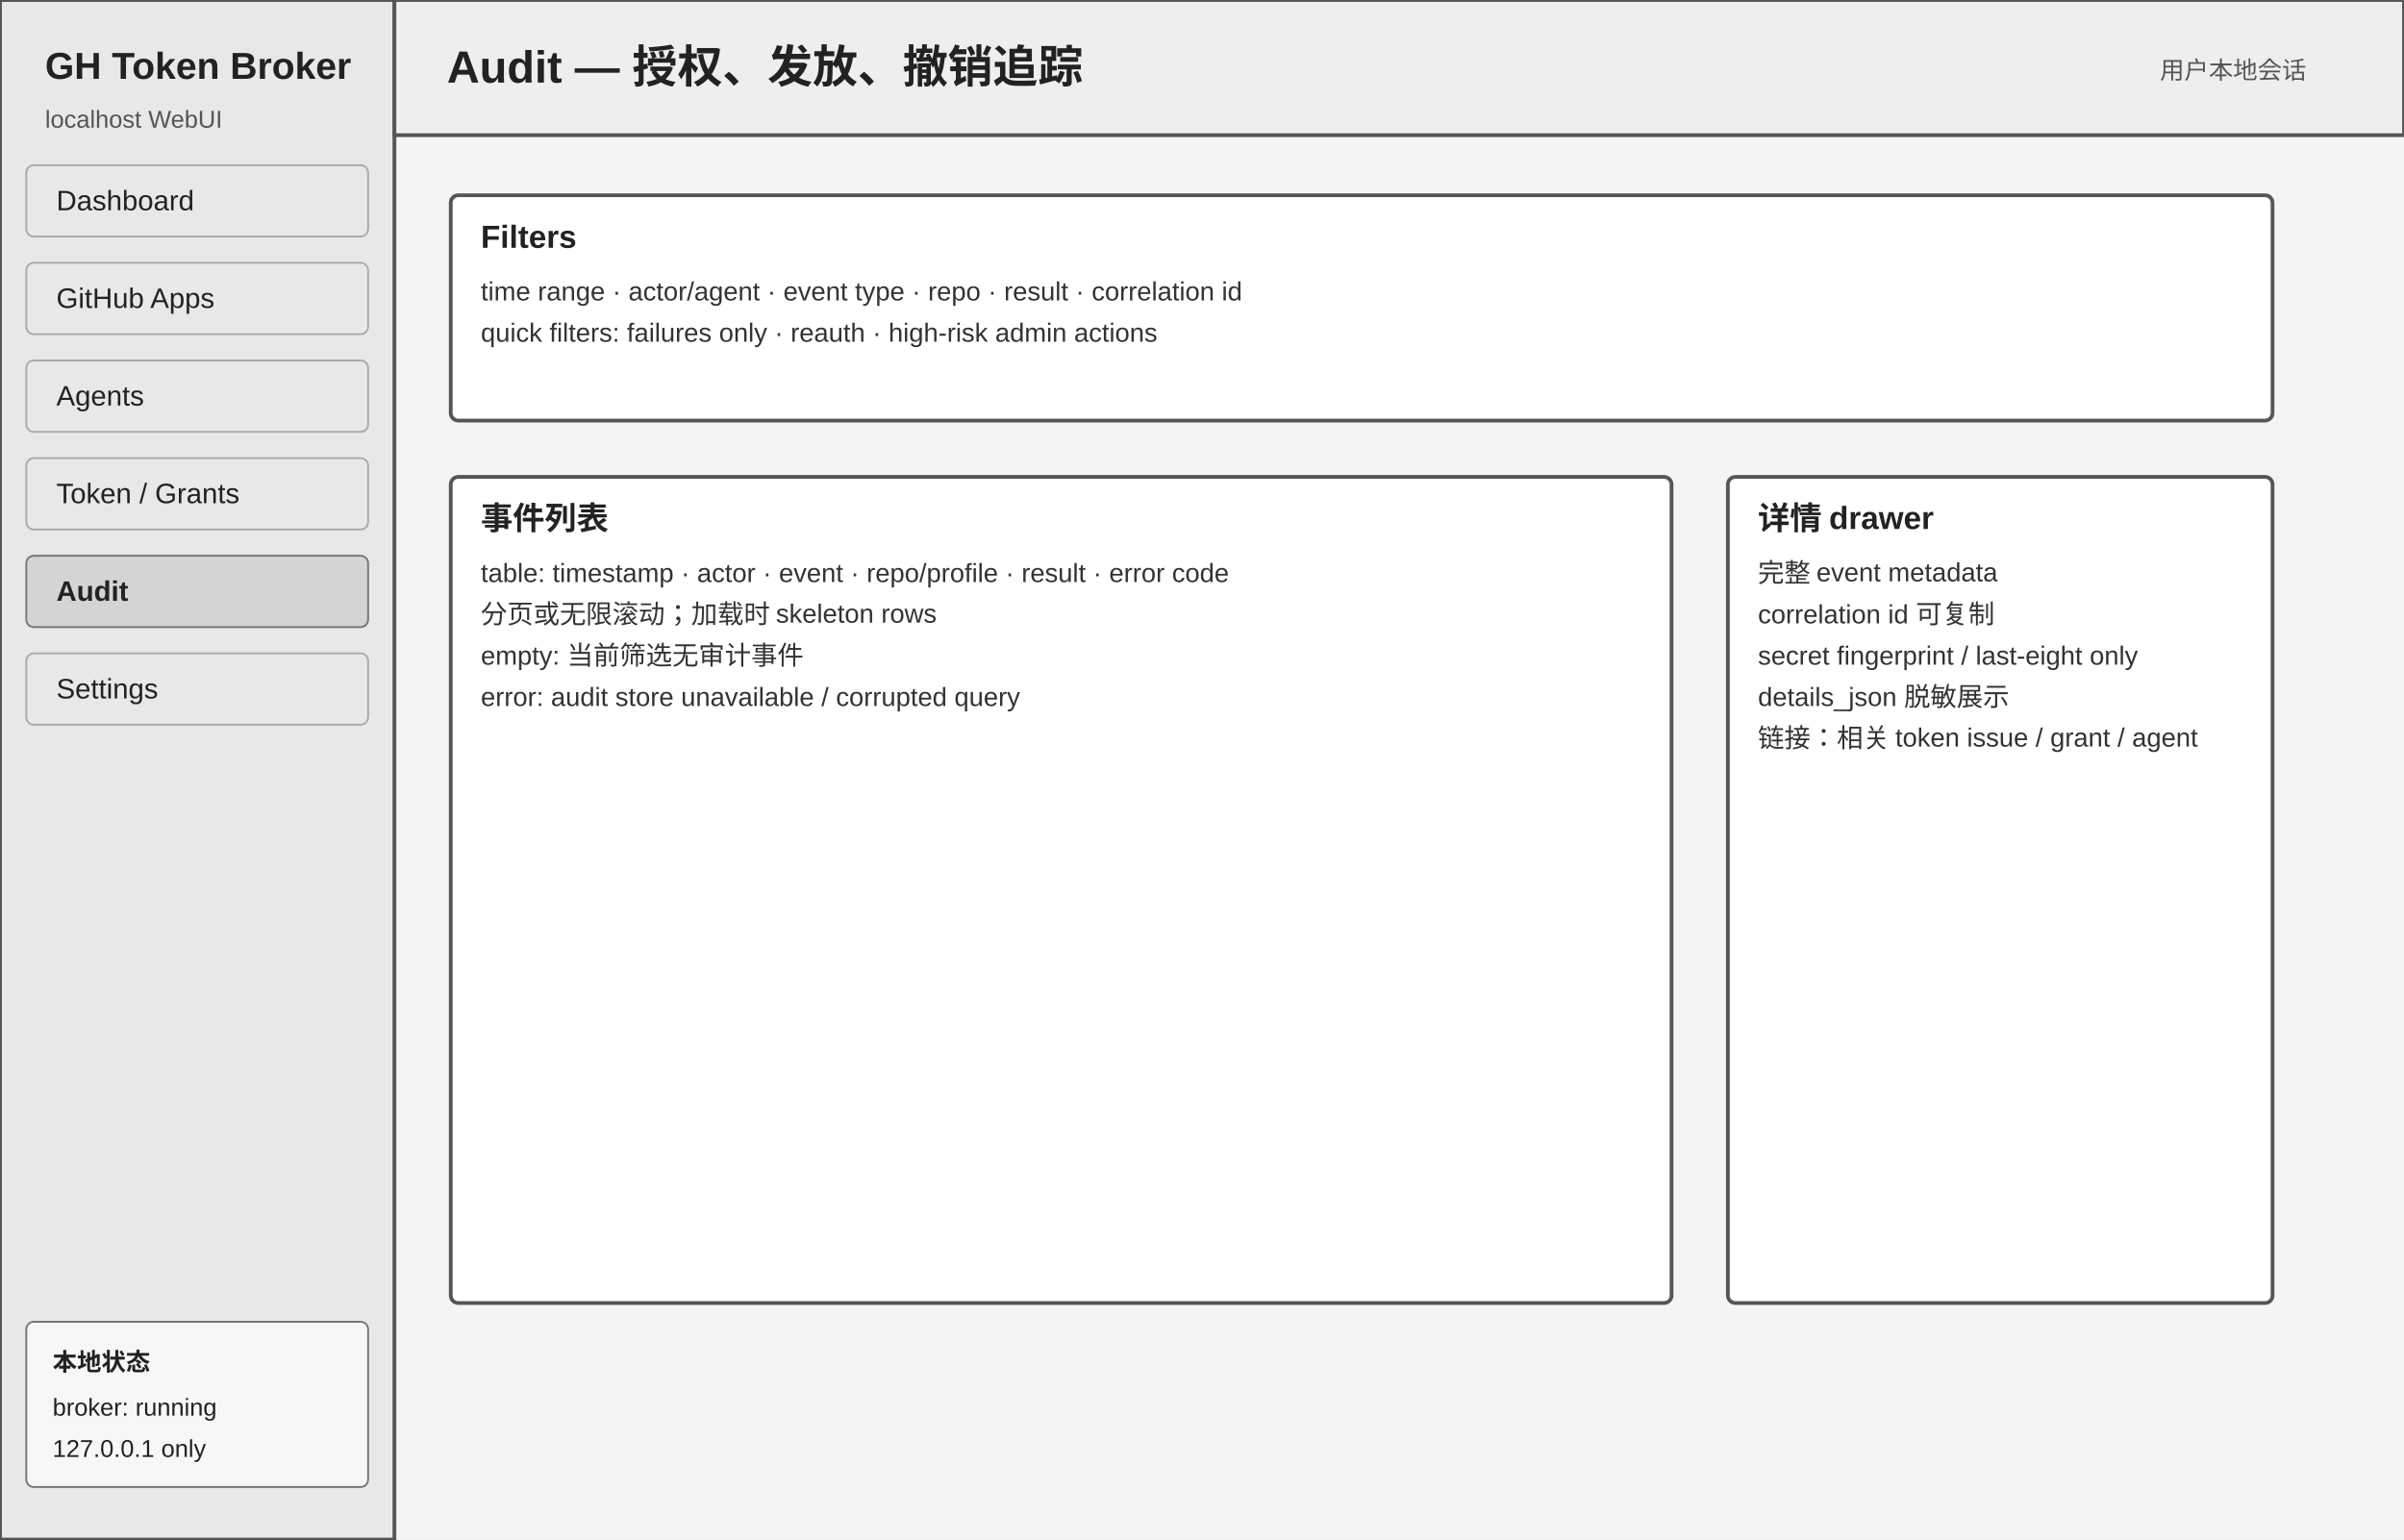
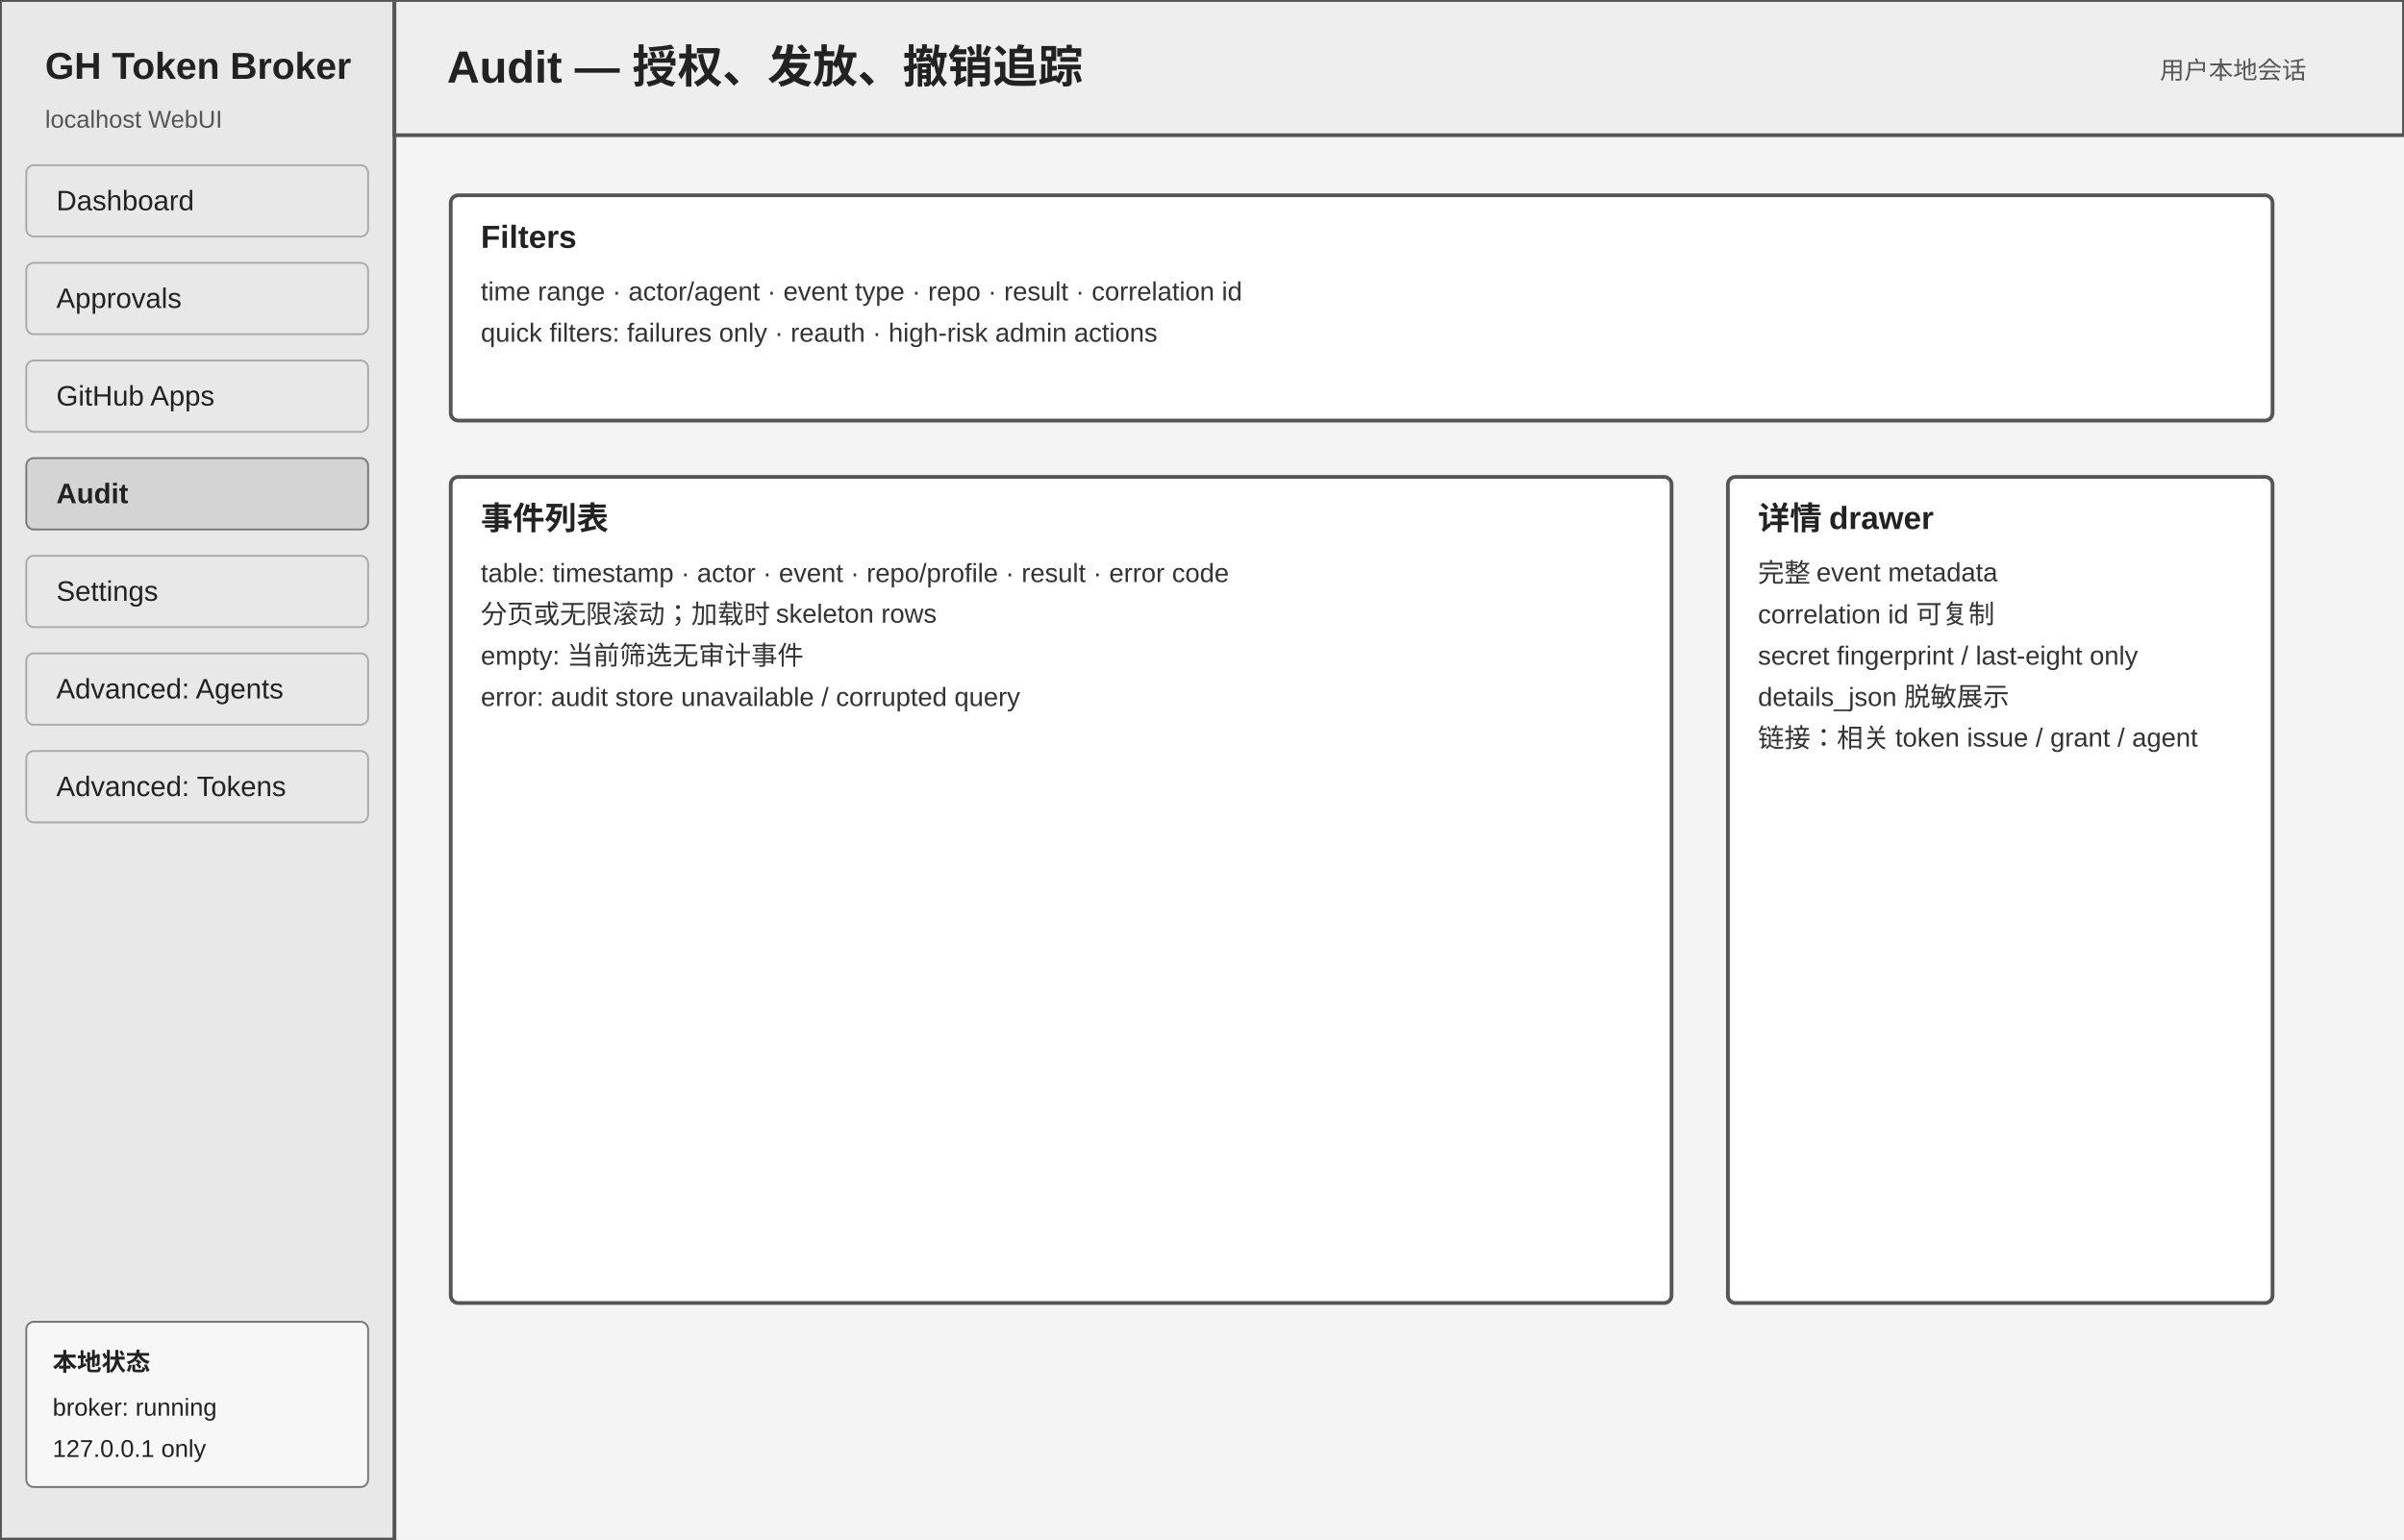
<svg xmlns="http://www.w3.org/2000/svg" width="1280" height="820" viewBox="0 0 1280 820">
  <rect width="100%" height="100%" fill="#f4f4f4" />
  <rect x="0" y="0" width="210" height="820" rx="0" fill="#e8e8e8" stroke="#555" stroke-width="2" />
  <text x="24" y="42" font-family="Microsoft YaHei, Segoe UI, Arial, sans-serif" font-size="20" font-weight="700" fill="#222" text-anchor="start">GH Token Broker</text>
  <text x="24" y="68" font-family="Microsoft YaHei, Segoe UI, Arial, sans-serif" font-size="13" font-weight="400" fill="#555" text-anchor="start">localhost WebUI</text>
  <rect x="14" y="88" width="182" height="38" rx="4" fill="#e8e8e8" stroke="#aaa" stroke-width="1" />
  <text x="30" y="112" font-family="Microsoft YaHei, Segoe UI, Arial, sans-serif" font-size="15" font-weight="400" fill="#222" text-anchor="start">Dashboard</text>
  <rect x="14" y="140" width="182" height="38" rx="4" fill="#e8e8e8" stroke="#aaa" stroke-width="1" />
-   <text x="30" y="164" font-family="Microsoft YaHei, Segoe UI, Arial, sans-serif" font-size="15" font-weight="400" fill="#222" text-anchor="start">GitHub Apps</text>
+   <text x="30" y="164" font-family="Microsoft YaHei, Segoe UI, Arial, sans-serif" font-size="15" font-weight="400" fill="#222" text-anchor="start">Approvals</text>
  <rect x="14" y="192" width="182" height="38" rx="4" fill="#e8e8e8" stroke="#aaa" stroke-width="1" />
-   <text x="30" y="216" font-family="Microsoft YaHei, Segoe UI, Arial, sans-serif" font-size="15" font-weight="400" fill="#222" text-anchor="start">Agents</text>
-   <rect x="14" y="244" width="182" height="38" rx="4" fill="#e8e8e8" stroke="#aaa" stroke-width="1" />
-   <text x="30" y="268" font-family="Microsoft YaHei, Segoe UI, Arial, sans-serif" font-size="15" font-weight="400" fill="#222" text-anchor="start">Token / Grants</text>
-   <rect x="14" y="296" width="182" height="38" rx="4" fill="#d4d4d4" stroke="#777" stroke-width="1" />
-   <text x="30" y="320" font-family="Microsoft YaHei, Segoe UI, Arial, sans-serif" font-size="15" font-weight="700" fill="#222" text-anchor="start">Audit</text>
+   <text x="30" y="216" font-family="Microsoft YaHei, Segoe UI, Arial, sans-serif" font-size="15" font-weight="400" fill="#222" text-anchor="start">GitHub Apps</text>
+   <rect x="14" y="244" width="182" height="38" rx="4" fill="#d4d4d4" stroke="#777" stroke-width="1" />
+   <text x="30" y="268" font-family="Microsoft YaHei, Segoe UI, Arial, sans-serif" font-size="15" font-weight="700" fill="#222" text-anchor="start">Audit</text>
+   <rect x="14" y="296" width="182" height="38" rx="4" fill="#e8e8e8" stroke="#aaa" stroke-width="1" />
+   <text x="30" y="320" font-family="Microsoft YaHei, Segoe UI, Arial, sans-serif" font-size="15" font-weight="400" fill="#222" text-anchor="start">Settings</text>
  <rect x="14" y="348" width="182" height="38" rx="4" fill="#e8e8e8" stroke="#aaa" stroke-width="1" />
-   <text x="30" y="372" font-family="Microsoft YaHei, Segoe UI, Arial, sans-serif" font-size="15" font-weight="400" fill="#222" text-anchor="start">Settings</text>
+   <text x="30" y="372" font-family="Microsoft YaHei, Segoe UI, Arial, sans-serif" font-size="15" font-weight="400" fill="#222" text-anchor="start">Advanced: Agents</text>
+   <rect x="14" y="400" width="182" height="38" rx="4" fill="#e8e8e8" stroke="#aaa" stroke-width="1" />
+   <text x="30" y="424" font-family="Microsoft YaHei, Segoe UI, Arial, sans-serif" font-size="15" font-weight="400" fill="#222" text-anchor="start">Advanced: Tokens</text>
  <rect x="14" y="704" width="182" height="88" rx="4" fill="#f7f7f7" stroke="#777" stroke-width="1" />
  <text x="28" y="730" font-family="Microsoft YaHei, Segoe UI, Arial, sans-serif" font-size="13" font-weight="700" fill="#222" text-anchor="start">本地状态</text>
  <text x="28" y="754" font-family="Microsoft YaHei, Segoe UI, Arial, sans-serif" font-size="13" font-weight="400" fill="#222" text-anchor="start">broker: running</text>
  <text x="28" y="776" font-family="Microsoft YaHei, Segoe UI, Arial, sans-serif" font-size="13" font-weight="400" fill="#222" text-anchor="start">127.0.0.1 only</text>
  <rect x="210" y="0" width="1070" height="72" rx="0" fill="#eeeeee" stroke="#555" stroke-width="2" />
  <text x="238" y="44" font-family="Microsoft YaHei, Segoe UI, Arial, sans-serif" font-size="24" font-weight="700" fill="#222" text-anchor="start">Audit — 授权、发放、撤销追踪</text>
  <text x="1228" y="42" font-family="Microsoft YaHei, Segoe UI, Arial, sans-serif" font-size="13" font-weight="400" fill="#555" text-anchor="end">用户本地会话</text>
  <rect x="240" y="104" width="970" height="120" rx="4" fill="#ffffff" stroke="#555" stroke-width="2" />
  <text x="256" y="132" font-family="Microsoft YaHei, Segoe UI, Arial, sans-serif" font-size="17" font-weight="700" fill="#222" text-anchor="start">Filters</text>
  <text x="256" y="160" font-family="Microsoft YaHei, Segoe UI, Arial, sans-serif" font-size="14" font-weight="400" fill="#333" text-anchor="start">time range · actor/agent · event type · repo · result · correlation id</text>
  <text x="256" y="182" font-family="Microsoft YaHei, Segoe UI, Arial, sans-serif" font-size="14" font-weight="400" fill="#333" text-anchor="start">quick filters: failures only · reauth · high-risk admin actions</text>
  <rect x="240" y="254" width="650" height="440" rx="4" fill="#ffffff" stroke="#555" stroke-width="2" />
  <text x="256" y="282" font-family="Microsoft YaHei, Segoe UI, Arial, sans-serif" font-size="17" font-weight="700" fill="#222" text-anchor="start">事件列表</text>
  <text x="256" y="310" font-family="Microsoft YaHei, Segoe UI, Arial, sans-serif" font-size="14" font-weight="400" fill="#333" text-anchor="start">table: timestamp · actor · event · repo/profile · result · error code</text>
  <text x="256" y="332" font-family="Microsoft YaHei, Segoe UI, Arial, sans-serif" font-size="14" font-weight="400" fill="#333" text-anchor="start">分页或无限滚动；加载时 skeleton rows</text>
  <text x="256" y="354" font-family="Microsoft YaHei, Segoe UI, Arial, sans-serif" font-size="14" font-weight="400" fill="#333" text-anchor="start">empty: 当前筛选无审计事件</text>
  <text x="256" y="376" font-family="Microsoft YaHei, Segoe UI, Arial, sans-serif" font-size="14" font-weight="400" fill="#333" text-anchor="start">error: audit store unavailable / corrupted query</text>
  <rect x="920" y="254" width="290" height="440" rx="4" fill="#ffffff" stroke="#555" stroke-width="2" />
  <text x="936" y="282" font-family="Microsoft YaHei, Segoe UI, Arial, sans-serif" font-size="17" font-weight="700" fill="#222" text-anchor="start">详情 drawer</text>
  <text x="936" y="310" font-family="Microsoft YaHei, Segoe UI, Arial, sans-serif" font-size="14" font-weight="400" fill="#333" text-anchor="start">完整 event metadata</text>
  <text x="936" y="332" font-family="Microsoft YaHei, Segoe UI, Arial, sans-serif" font-size="14" font-weight="400" fill="#333" text-anchor="start">correlation id 可复制</text>
  <text x="936" y="354" font-family="Microsoft YaHei, Segoe UI, Arial, sans-serif" font-size="14" font-weight="400" fill="#333" text-anchor="start">secret fingerprint / last-eight only</text>
  <text x="936" y="376" font-family="Microsoft YaHei, Segoe UI, Arial, sans-serif" font-size="14" font-weight="400" fill="#333" text-anchor="start">details_json 脱敏展示</text>
  <text x="936" y="398" font-family="Microsoft YaHei, Segoe UI, Arial, sans-serif" font-size="14" font-weight="400" fill="#333" text-anchor="start">链接：相关 token issue / grant / agent</text>
</svg>
